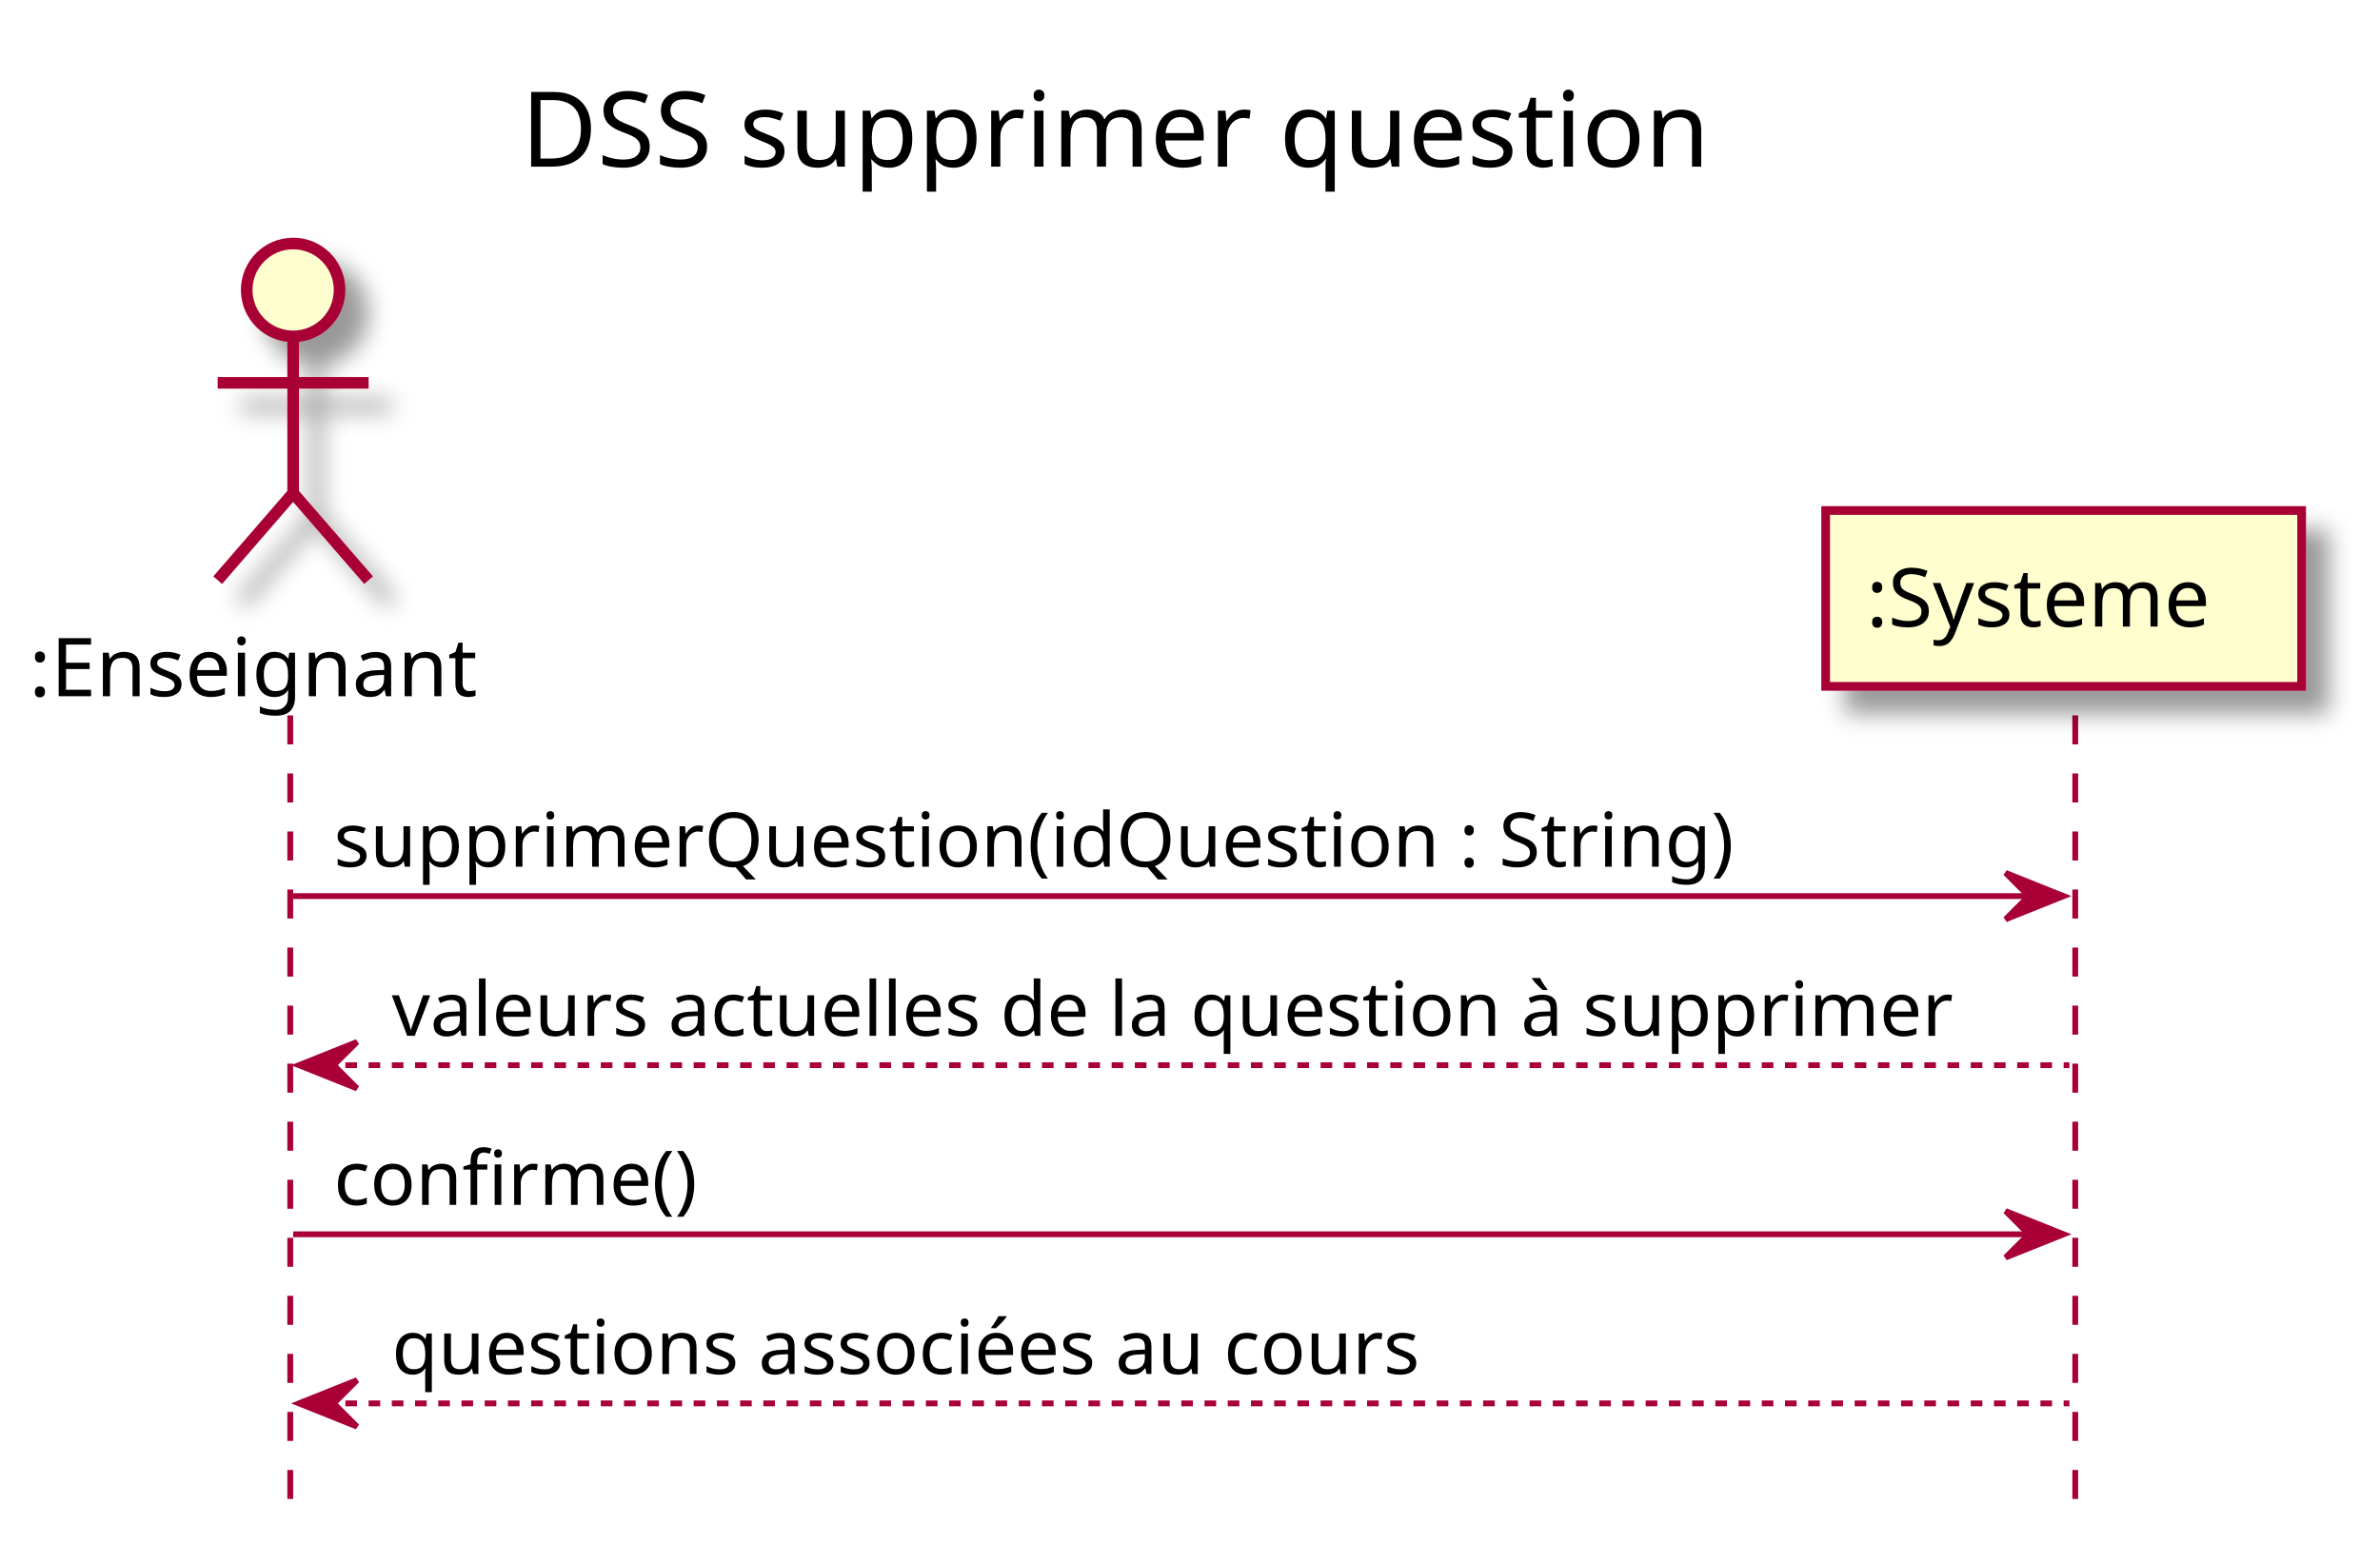
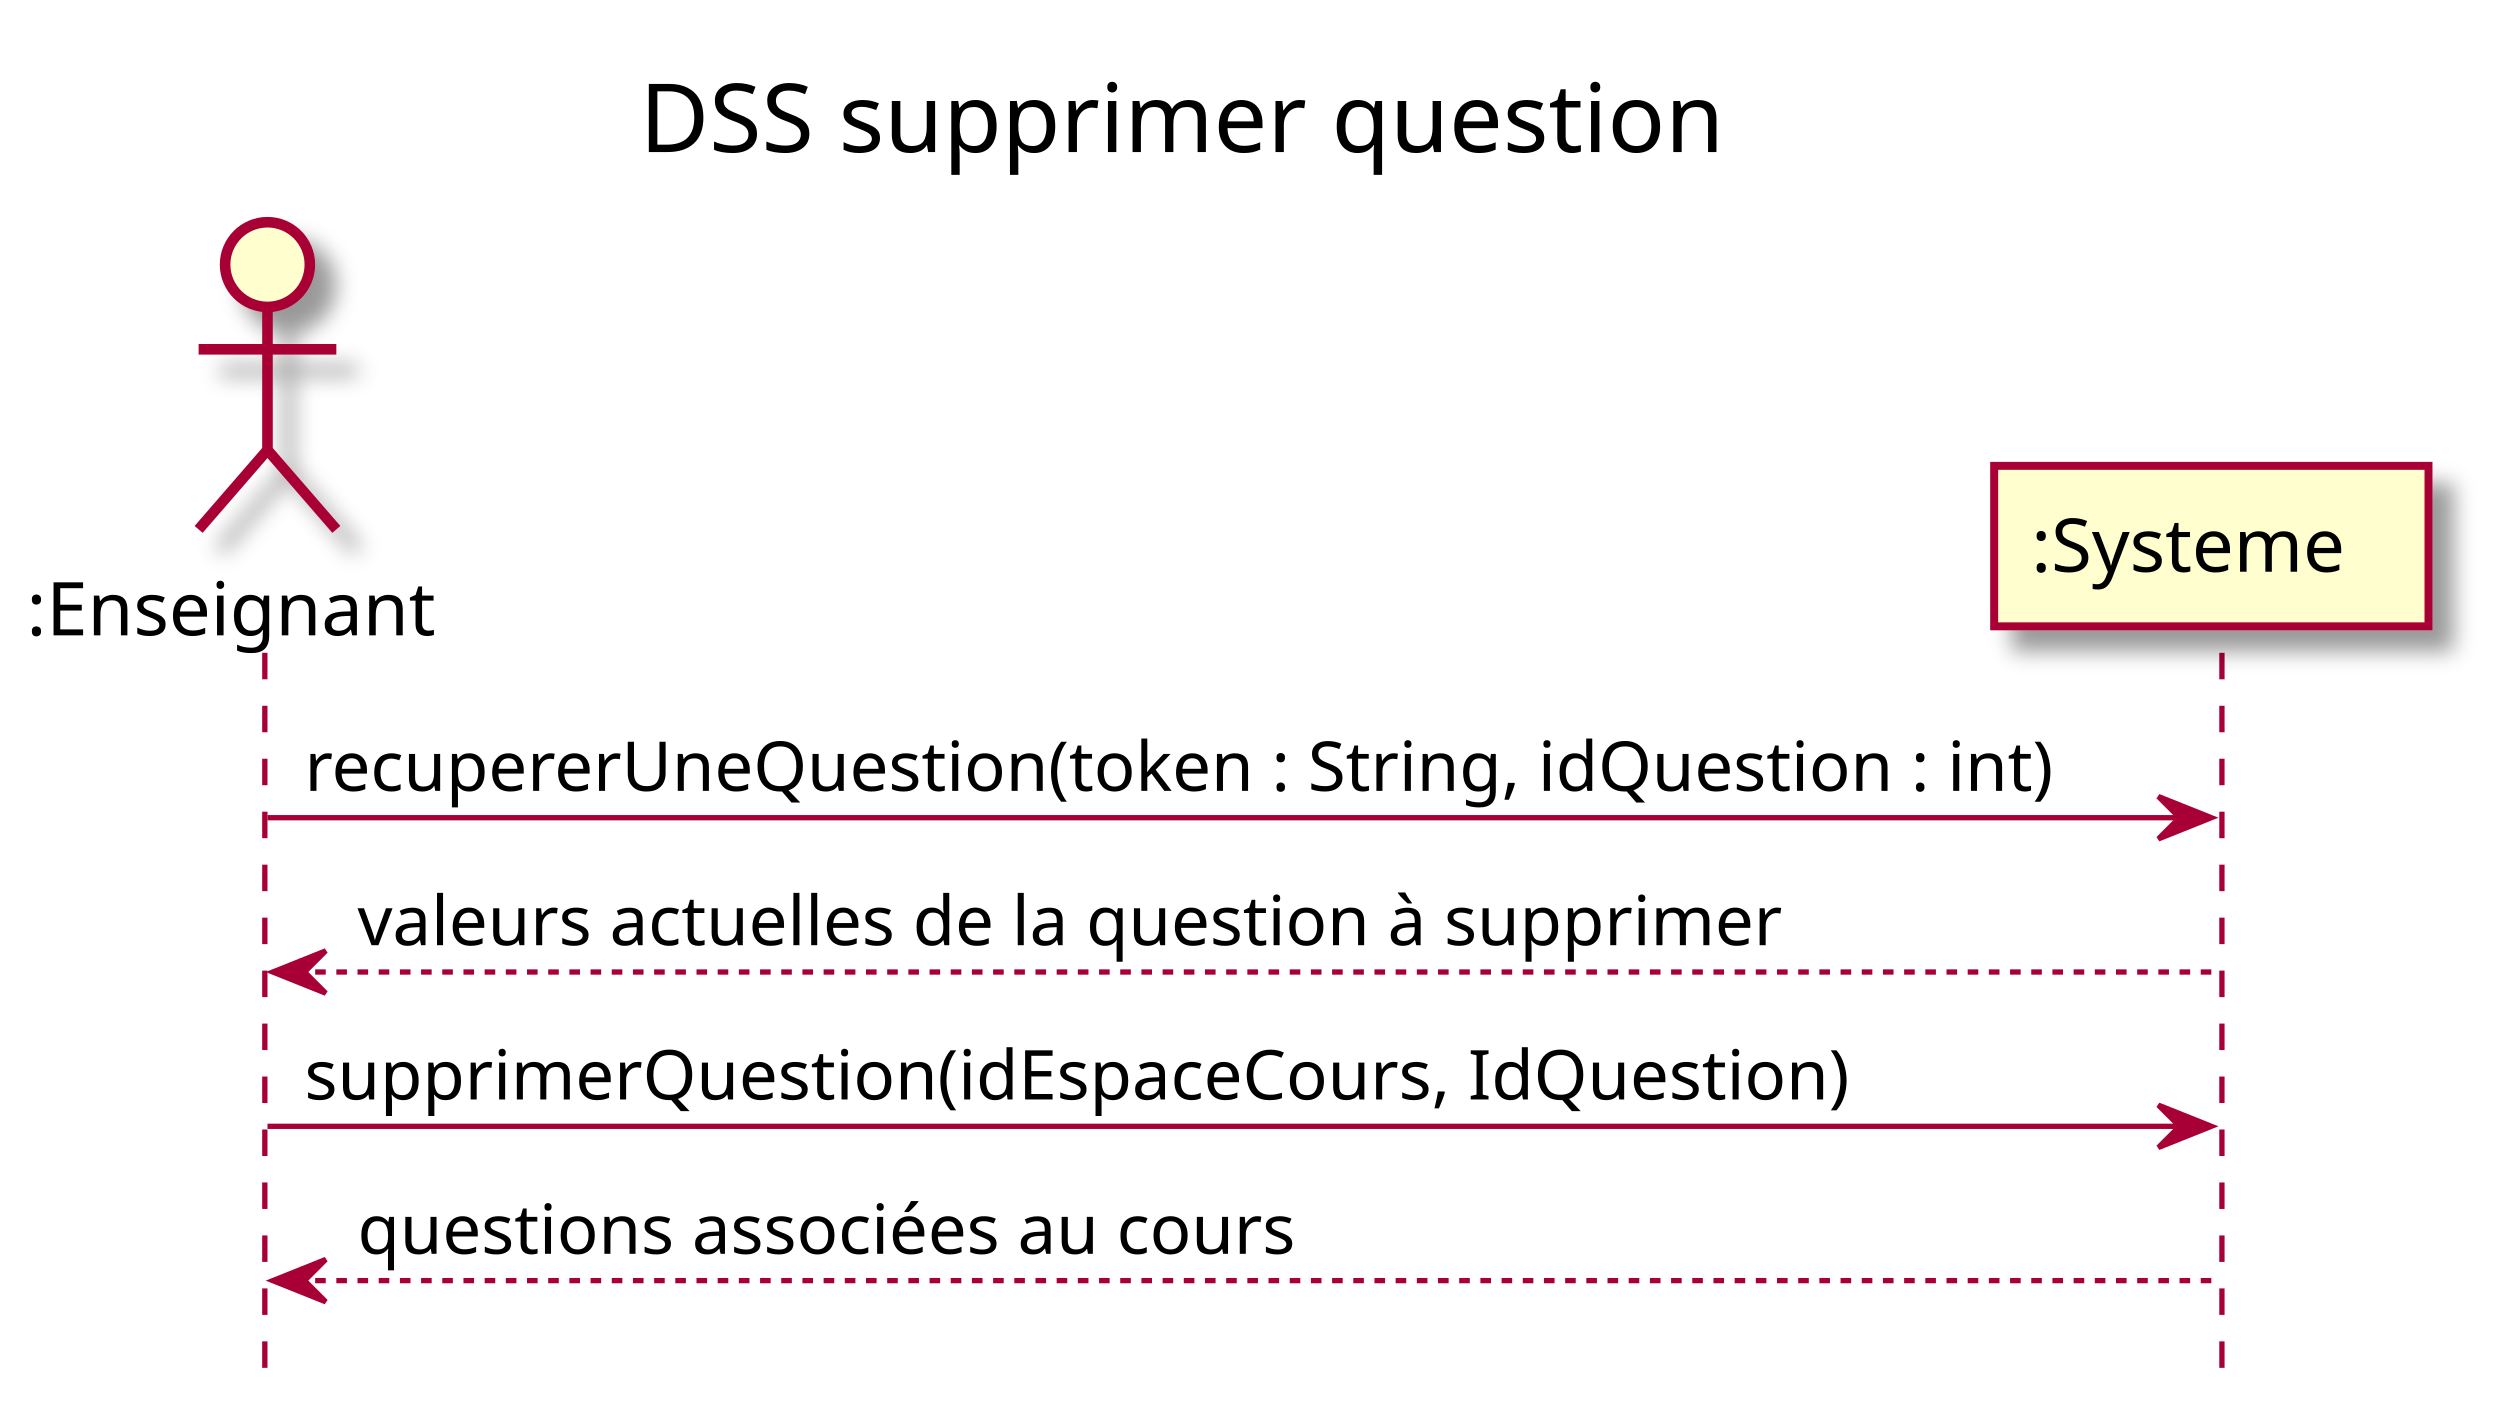
- <svg xmlns="http://www.w3.org/2000/svg" contentScriptType="application/ecmascript" contentStyleType="text/css" height="266px" preserveAspectRatio="none" style="width:410px;height:266px;background:#FFFFFF;" version="1.1" viewBox="0 0 410 266" width="410px" zoomAndPan="magnify">
+ <svg xmlns="http://www.w3.org/2000/svg" contentScriptType="application/ecmascript" contentStyleType="text/css" height="266px" preserveAspectRatio="none" style="width:472px;height:266px;background:#FFFFFF;" version="1.1" viewBox="0 0 472 266" width="472px" zoomAndPan="magnify">
  <defs>
-     <filter height="300%" id="f9zd6irehu6x0" width="300%" x="-1" y="-1">
+     <filter height="300%" id="f19zmtmbzz1h47" width="300%" x="-1" y="-1">
      <feGaussianBlur result="blurOut" stdDeviation="2.0" />
      <feColorMatrix in="blurOut" result="blurOut2" type="matrix" values="0 0 0 0 0 0 0 0 0 0 0 0 0 0 0 0 0 0 .4 0" />
      <feOffset dx="4.0" dy="4.0" in="blurOut2" result="blurOut3" />
      <feBlend in="SourceGraphic" in2="blurOut3" mode="normal" />
    </filter>
  </defs>
  <g>
-     <text fill="#000000" font-family="sans-serif" font-size="18" lengthAdjust="spacing" textLength="226" x="89.75" y="28.708">DSS supprimer question</text>
+     <text fill="#000000" font-family="sans-serif" font-size="18" lengthAdjust="spacing" textLength="226" x="120.75" y="28.708">DSS supprimer question</text>
    <line style="stroke:#A80036;stroke-width:1.0;stroke-dasharray:5.0,5.0;" x1="50" x2="50" y1="123.25" y2="259.781" />
-     <line style="stroke:#A80036;stroke-width:1.0;stroke-dasharray:5.0,5.0;" x1="357.5" x2="357.5" y1="123.25" y2="259.781" />
+     <line style="stroke:#A80036;stroke-width:1.0;stroke-dasharray:5.0,5.0;" x1="419.5" x2="419.5" y1="123.25" y2="259.781" />
    <text fill="#000000" font-family="sans-serif" font-size="14" lengthAdjust="spacing" textLength="85" x="5" y="119.948">:Enseignant</text>
-     <ellipse cx="50.5" cy="49.953" fill="#FEFECE" filter="url(#f9zd6irehu6x0)" rx="8" ry="8" style="stroke:#A80036;stroke-width:2.0;" />
-     <path d="M50.5,57.953 L50.5,84.953 M37.5,65.953 L63.5,65.953 M50.5,84.953 L37.5,99.953 M50.5,84.953 L63.5,99.953 " fill="none" filter="url(#f9zd6irehu6x0)" style="stroke:#A80036;stroke-width:2.0;" />
-     <rect fill="#FEFECE" filter="url(#f9zd6irehu6x0)" height="30.297" style="stroke:#A80036;stroke-width:1.5;" width="82" x="314.5" y="87.953" />
-     <text fill="#000000" font-family="sans-serif" font-size="14" lengthAdjust="spacing" textLength="68" x="321.5" y="107.948">:Systeme</text>
-     <polygon fill="#A80036" points="345.5,150.383,355.5,154.383,345.5,158.383,349.5,154.383" style="stroke:#A80036;stroke-width:1.0;" />
-     <line style="stroke:#A80036;stroke-width:1.0;" x1="50.5" x2="351.5" y1="154.383" y2="154.383" />
-     <text fill="#000000" font-family="sans-serif" font-size="13" lengthAdjust="spacing" textLength="250" x="57.5" y="149.317">supprimerQuestion(idQuestion : String)</text>
+     <ellipse cx="50.5" cy="49.953" fill="#FEFECE" filter="url(#f19zmtmbzz1h47)" rx="8" ry="8" style="stroke:#A80036;stroke-width:2.0;" />
+     <path d="M50.5,57.953 L50.5,84.953 M37.5,65.953 L63.5,65.953 M50.5,84.953 L37.5,99.953 M50.5,84.953 L63.5,99.953 " fill="none" filter="url(#f19zmtmbzz1h47)" style="stroke:#A80036;stroke-width:2.0;" />
+     <rect fill="#FEFECE" filter="url(#f19zmtmbzz1h47)" height="30.297" style="stroke:#A80036;stroke-width:1.5;" width="82" x="376.5" y="87.953" />
+     <text fill="#000000" font-family="sans-serif" font-size="14" lengthAdjust="spacing" textLength="68" x="383.5" y="107.948">:Systeme</text>
+     <polygon fill="#A80036" points="407.5,150.383,417.5,154.383,407.5,158.383,411.5,154.383" style="stroke:#A80036;stroke-width:1.0;" />
+     <line style="stroke:#A80036;stroke-width:1.0;" x1="50.5" x2="413.5" y1="154.383" y2="154.383" />
+     <text fill="#000000" font-family="sans-serif" font-size="13" lengthAdjust="spacing" textLength="345" x="57.5" y="149.317">recupererUneQuestion(token : String, idQuestion : int)</text>
    <polygon fill="#A80036" points="61.5,179.516,51.5,183.516,61.5,187.516,57.5,183.516" style="stroke:#A80036;stroke-width:1.0;" />
-     <line style="stroke:#A80036;stroke-width:1.0;stroke-dasharray:2.0,2.0;" x1="55.5" x2="356.5" y1="183.516" y2="183.516" />
+     <line style="stroke:#A80036;stroke-width:1.0;stroke-dasharray:2.0,2.0;" x1="55.5" x2="418.5" y1="183.516" y2="183.516" />
    <text fill="#000000" font-family="sans-serif" font-size="13" lengthAdjust="spacing" textLength="283" x="67.5" y="178.45">valeurs actuelles de la question à supprimer</text>
-     <polygon fill="#A80036" points="345.5,208.648,355.5,212.648,345.5,216.648,349.5,212.648" style="stroke:#A80036;stroke-width:1.0;" />
-     <line style="stroke:#A80036;stroke-width:1.0;" x1="50.5" x2="351.5" y1="212.648" y2="212.648" />
-     <text fill="#000000" font-family="sans-serif" font-size="13" lengthAdjust="spacing" textLength="67" x="57.5" y="207.583">confirme()</text>
+     <polygon fill="#A80036" points="407.5,208.648,417.5,212.648,407.5,216.648,411.5,212.648" style="stroke:#A80036;stroke-width:1.0;" />
+     <line style="stroke:#A80036;stroke-width:1.0;" x1="50.5" x2="413.5" y1="212.648" y2="212.648" />
+     <text fill="#000000" font-family="sans-serif" font-size="13" lengthAdjust="spacing" textLength="302" x="57.5" y="207.583">supprimerQuestion(idEspaceCours, IdQuestion)</text>
    <polygon fill="#A80036" points="61.5,237.781,51.5,241.781,61.5,245.781,57.5,241.781" style="stroke:#A80036;stroke-width:1.0;" />
-     <line style="stroke:#A80036;stroke-width:1.0;stroke-dasharray:2.0,2.0;" x1="55.5" x2="356.5" y1="241.781" y2="241.781" />
+     <line style="stroke:#A80036;stroke-width:1.0;stroke-dasharray:2.0,2.0;" x1="55.5" x2="418.5" y1="241.781" y2="241.781" />
    <text fill="#000000" font-family="sans-serif" font-size="13" lengthAdjust="spacing" textLength="188" x="67.5" y="236.715">questions associées au cours</text>
  </g>
</svg>
